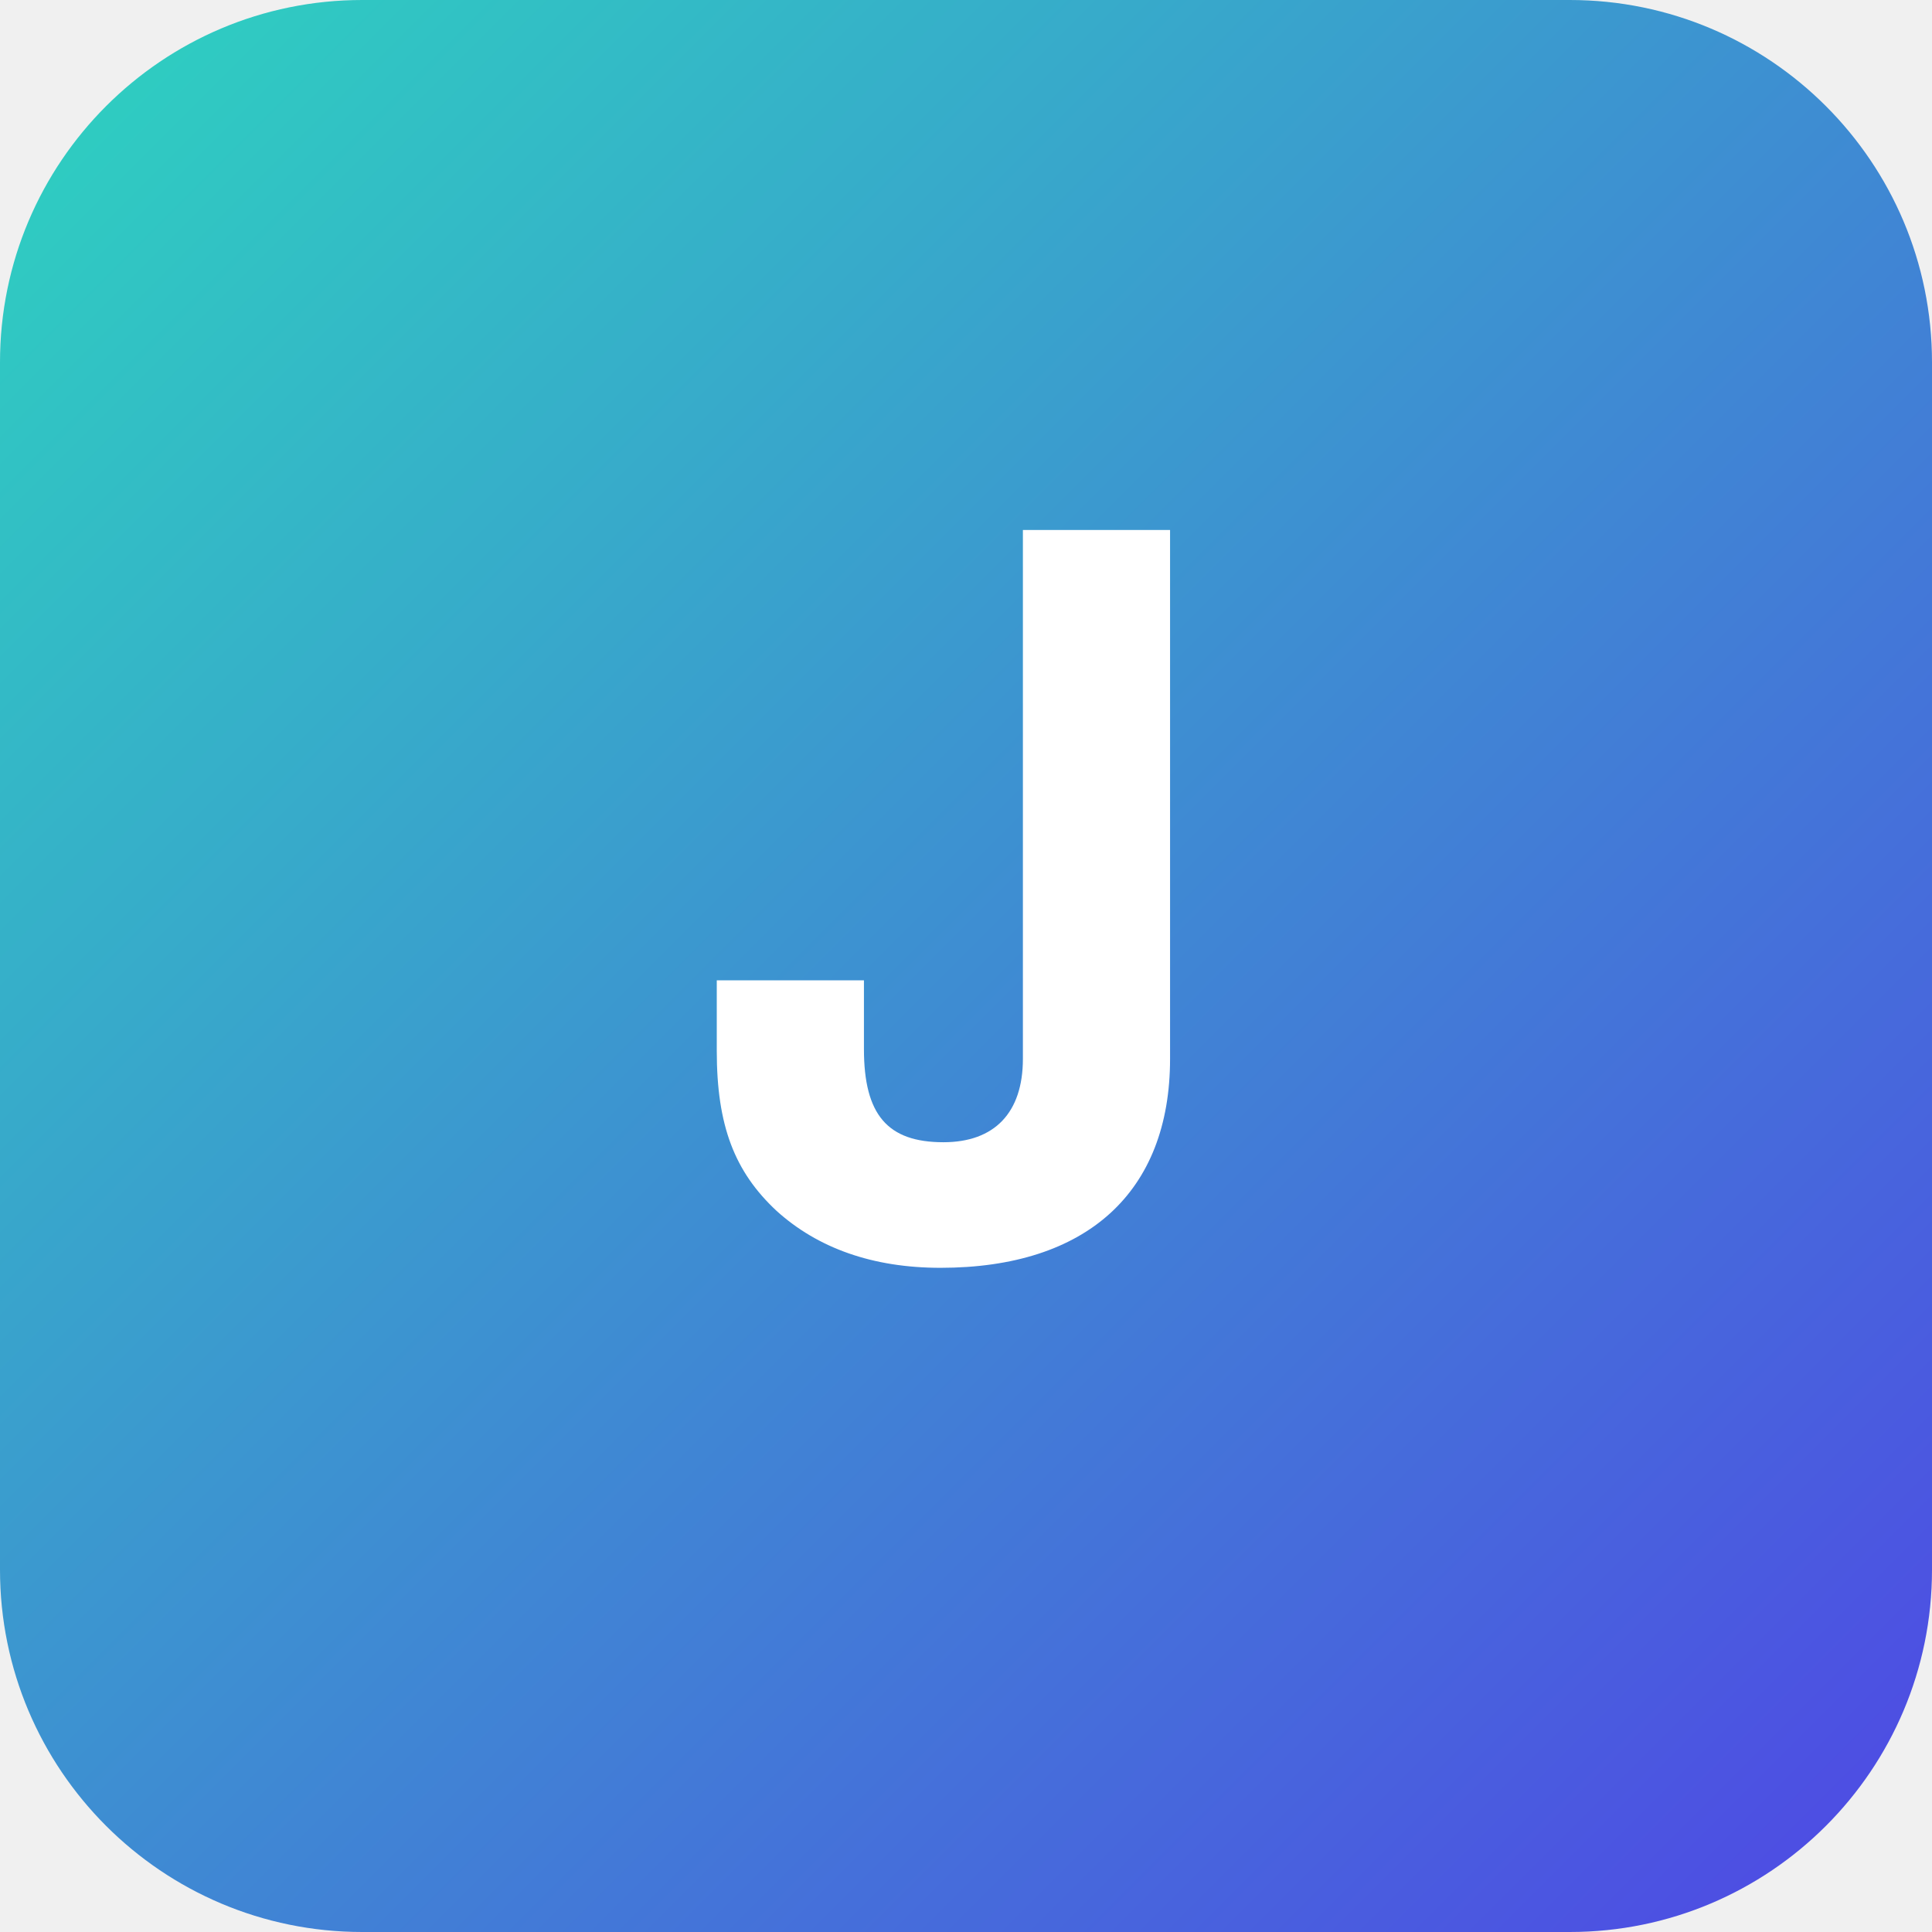
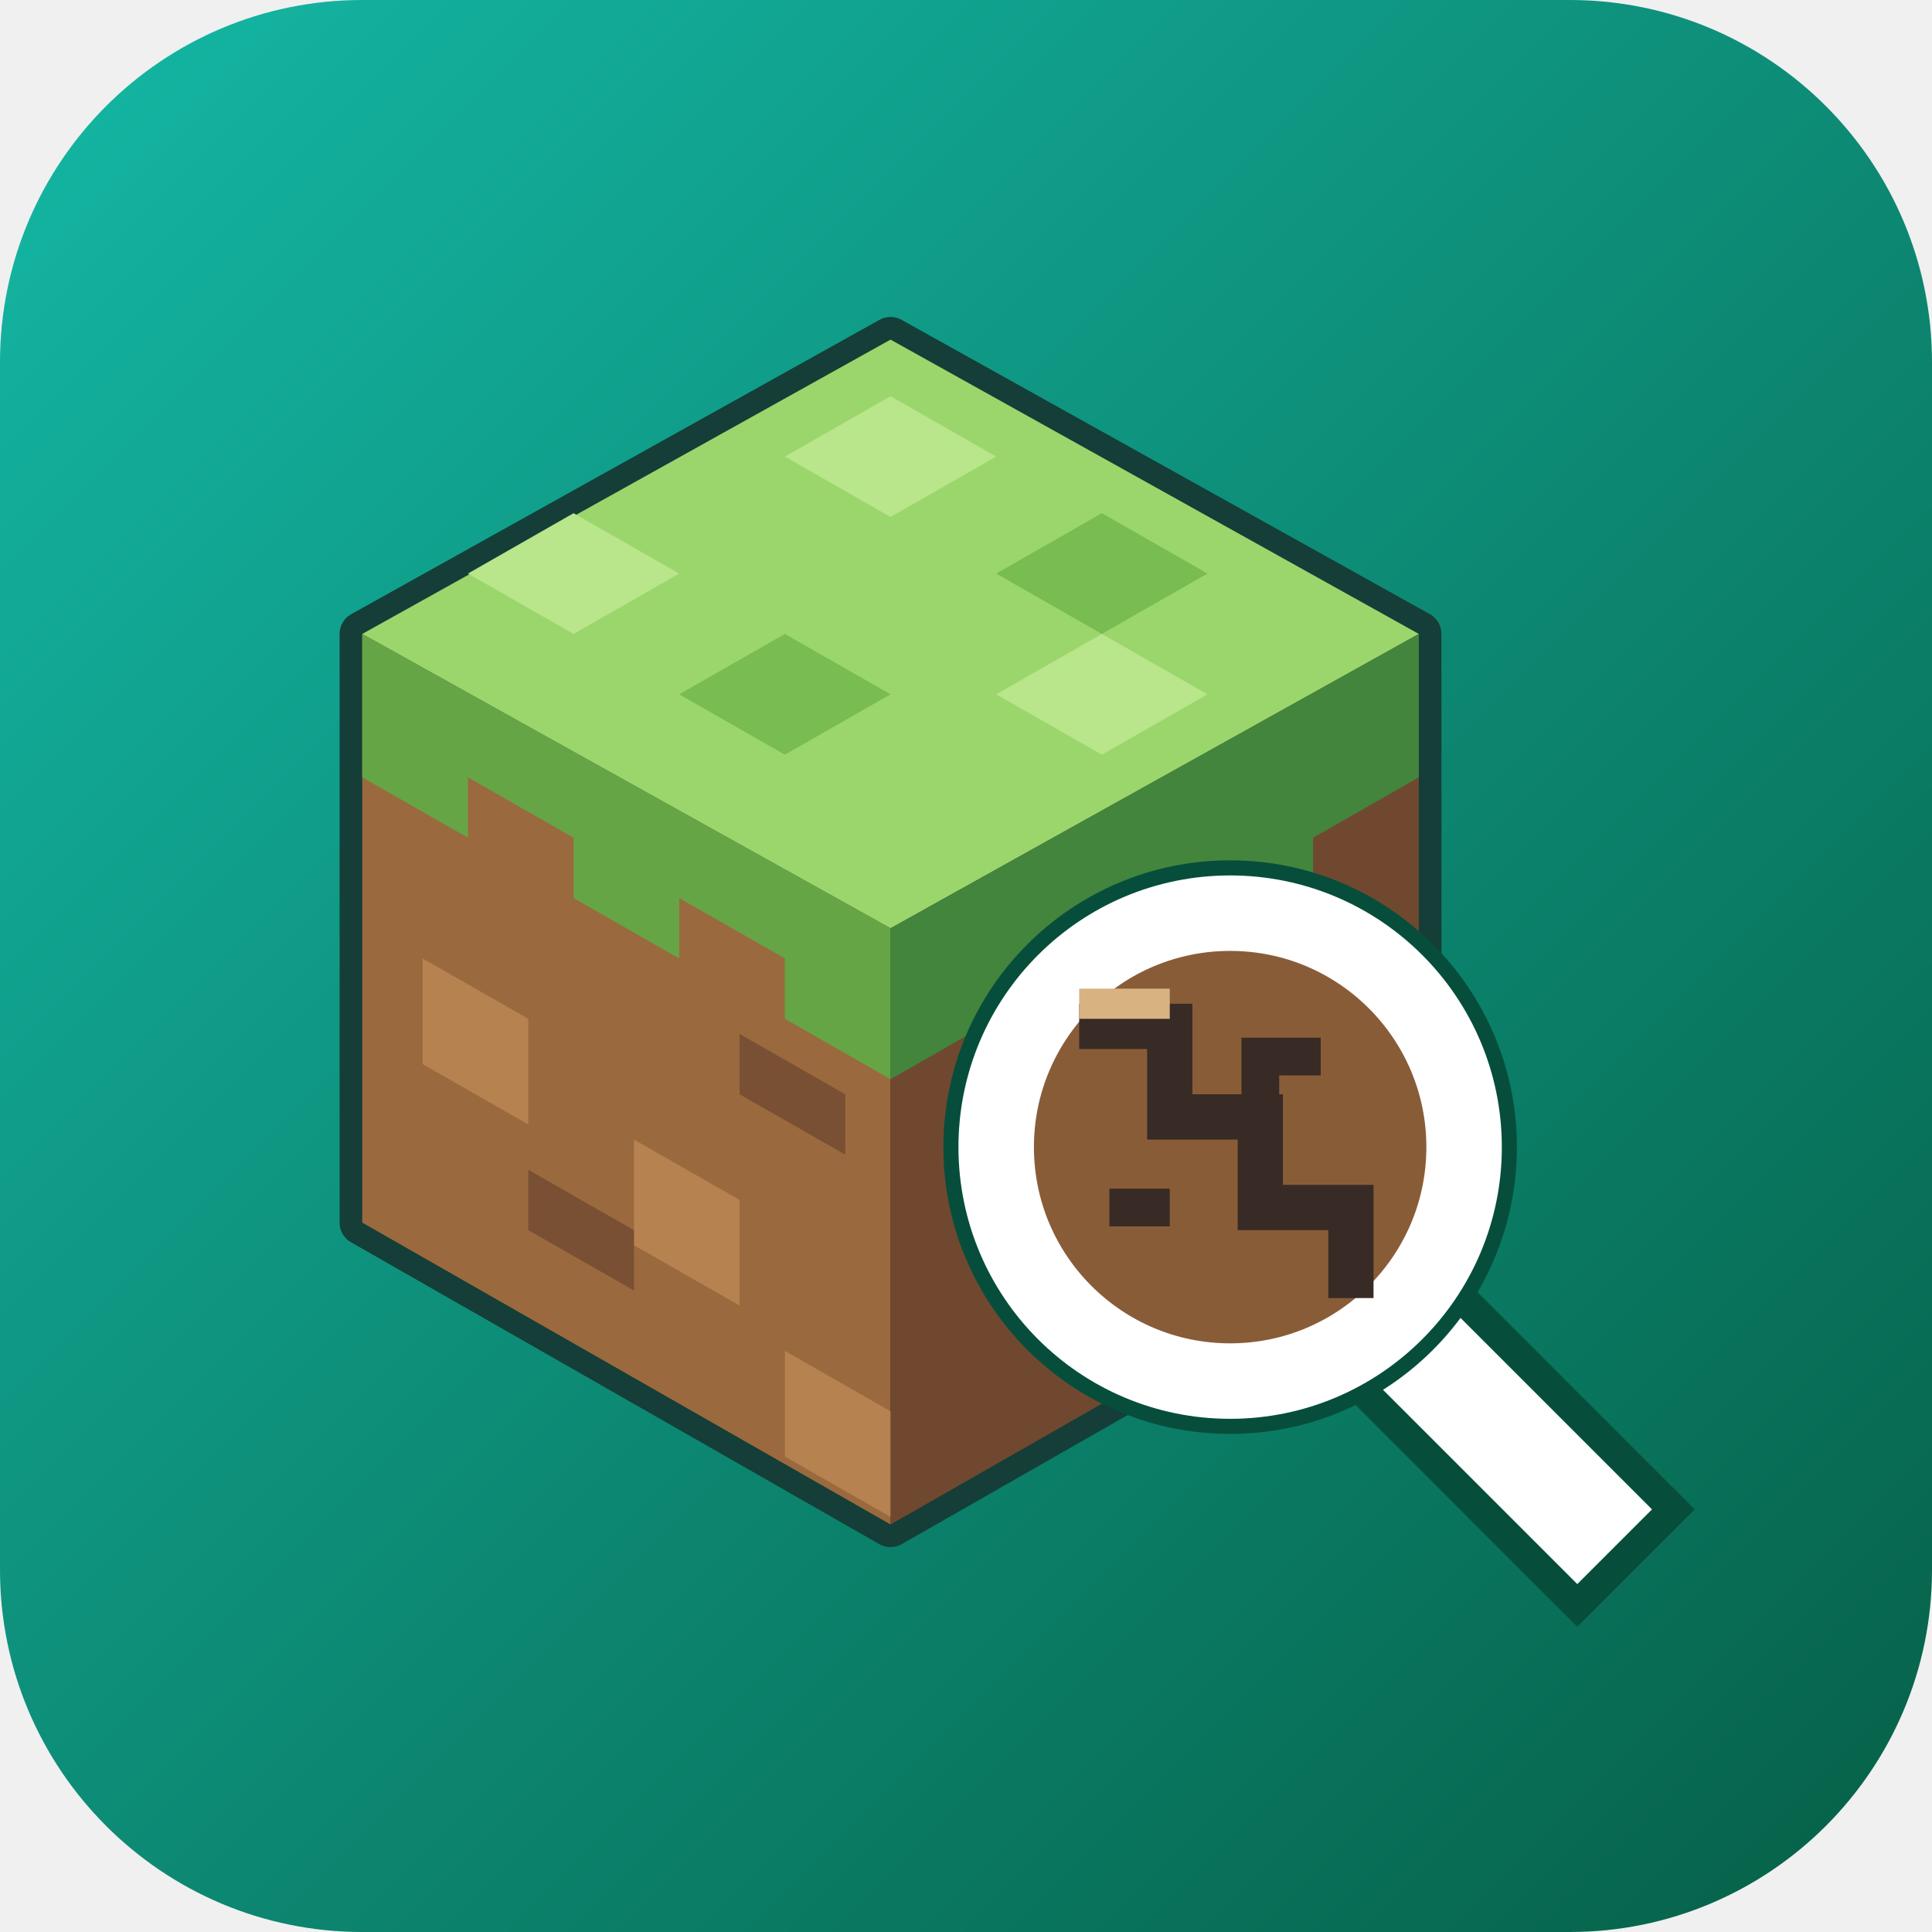
- <svg xmlns="http://www.w3.org/2000/svg" viewBox="0 0 512 512" width="512" height="512">
+ <svg xmlns="http://www.w3.org/2000/svg" viewBox="0 0 512 512" width="512" height="512" role="img" aria-label="JustLogs: inspecting a broken Minecraft-style block">
  <defs>
-     <linearGradient id="g" x1="0" y1="0" x2="1" y2="1">
-       <stop offset="0" stop-color="#2dd4bf" />
-       <stop offset="1" stop-color="#4f46e5" />
+     <linearGradient id="bg" x1="0" y1="0" x2="1" y2="1">
+       <stop offset="0" stop-color="#14b8a6" />
+       <stop offset="1" stop-color="#065f46" />
    </linearGradient>
  </defs>
-   <rect width="512" height="512" rx="96" fill="url(#g)" />
-   <text x="256" y="330" font-family="Helvetica, Arial, sans-serif" font-size="260" font-weight="700" text-anchor="middle" fill="#ffffff">J</text>
+   <rect width="512" height="512" rx="96" fill="url(#bg)" />
+   <path d="M96 168L236 90L376 168V324L236 404L96 324Z" fill="#143e37" stroke="#143e37" stroke-width="12" stroke-linejoin="round" />
+   <path d="M96 168L236 246V404L96 324Z" fill="#9b693e" />
+   <path d="M236 246L376 168V324L236 404Z" fill="#70482f" />
+   <path d="M96 168L236 90L376 168L236 246Z" fill="#9bd66c" />
+   <path d="M124 152L152 136L180 152L152 168ZM208 121L236 105L264 121L236 137ZM264 184L292 168L320 184L292 200Z" fill="#b9e58b" />
+   <path d="M180 184L208 168L236 184L208 200ZM292 136L320 152L292 168L264 152Z" fill="#79bc51" />
+   <path d="M96 168L236 246V286L208 270V254L180 238V254L152 238V222L124 206V222L96 206Z" fill="#65a546" />
+   <path d="M236 246L376 168V206L348 222V238L320 254V238L292 254V270L264 286V270L236 286Z" fill="#43853c" />
+   <path d="M112 254L140 270V298L112 282ZM168 302L196 318V346L168 330ZM208 358L236 374V402L208 386Z" fill="#b58250" />
+   <path d="M140 310L168 326V342L140 326ZM196 274L224 290V306L196 290Z" fill="#795033" />
+   <path d="M264 306L292 290V318L264 334ZM320 274L348 258V286L320 302Z" fill="#895c38" />
+   <path d="M371 353L418 400" fill="none" stroke="#064e3b" stroke-width="44" stroke-linecap="square" />
+   <path d="M371 353L418 400" fill="none" stroke="#ffffff" stroke-width="28" stroke-linecap="square" />
+   <circle cx="326" cy="304" r="76" fill="#064e3b" />
+   <circle cx="326" cy="304" r="62" fill="#895c38" stroke="#ffffff" stroke-width="20" />
+   <path d="M286 272H310V296H334V320H358V344" fill="none" stroke="#382b25" stroke-width="12" stroke-linejoin="miter" />
+   <path d="M334 296V280H350M310 320H294" fill="none" stroke="#382b25" stroke-width="10" />
+   <path d="M286 266H310" fill="none" stroke="#d9b282" stroke-width="8" />
</svg>
